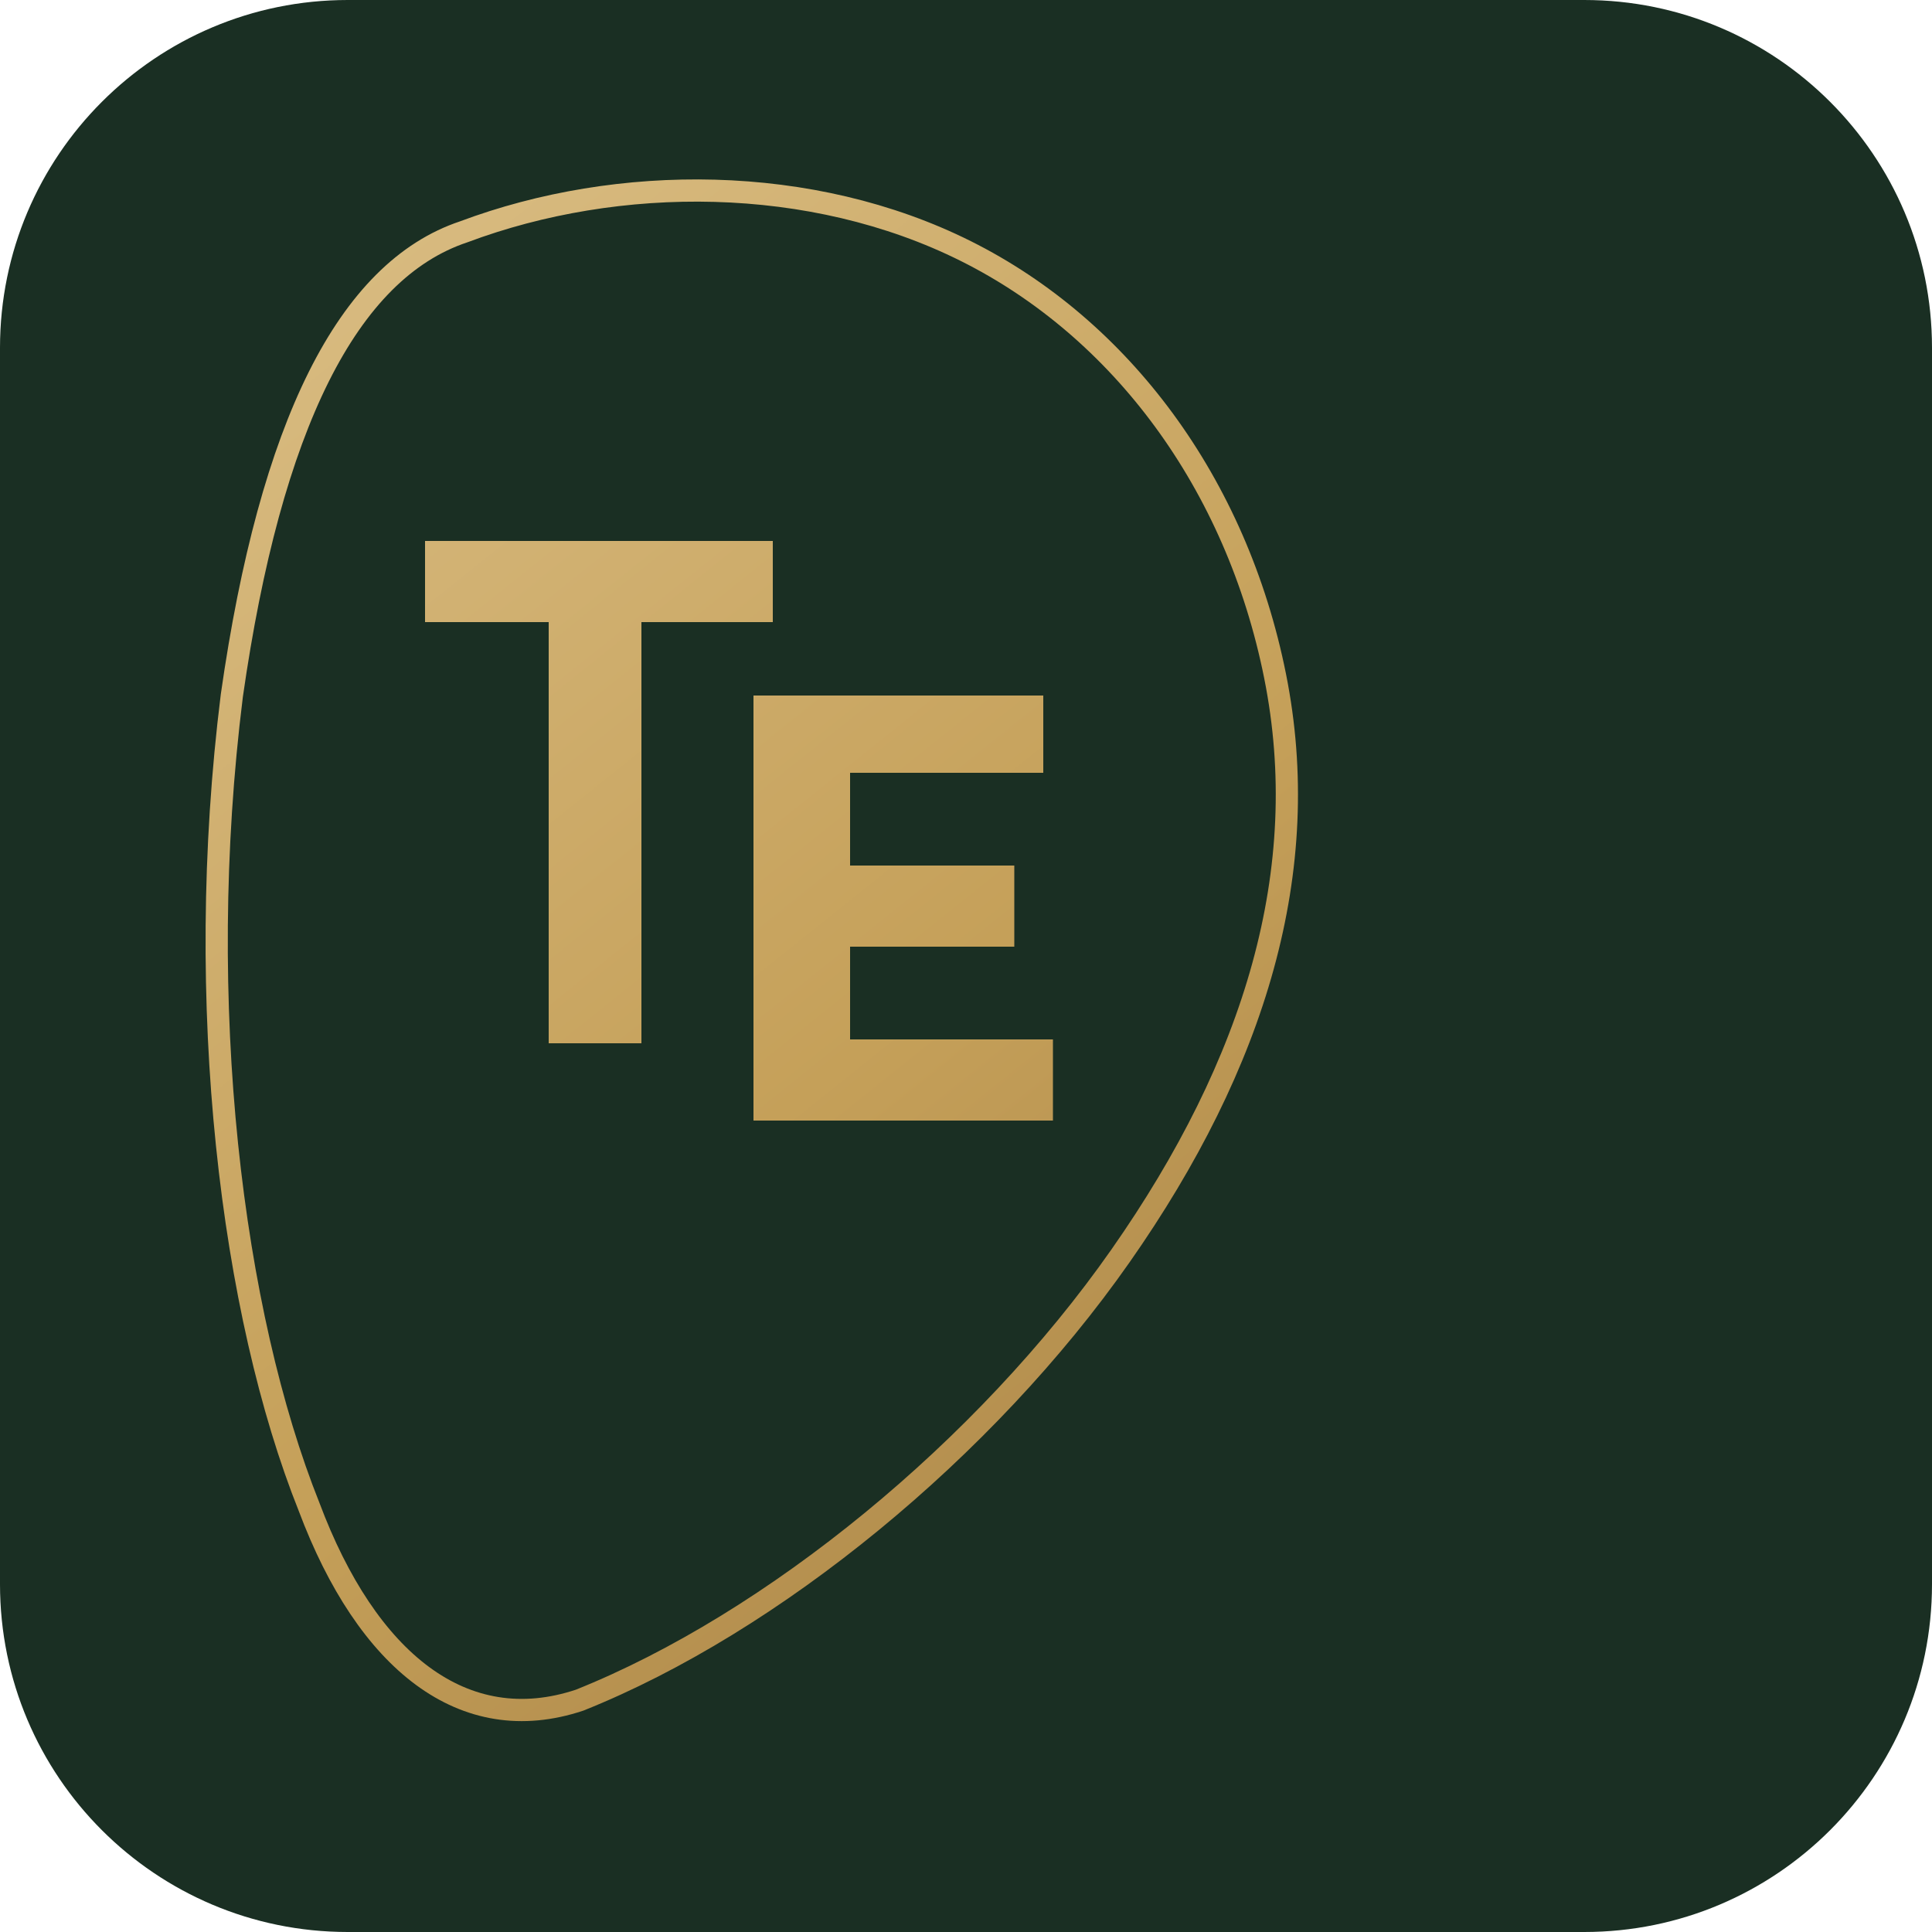
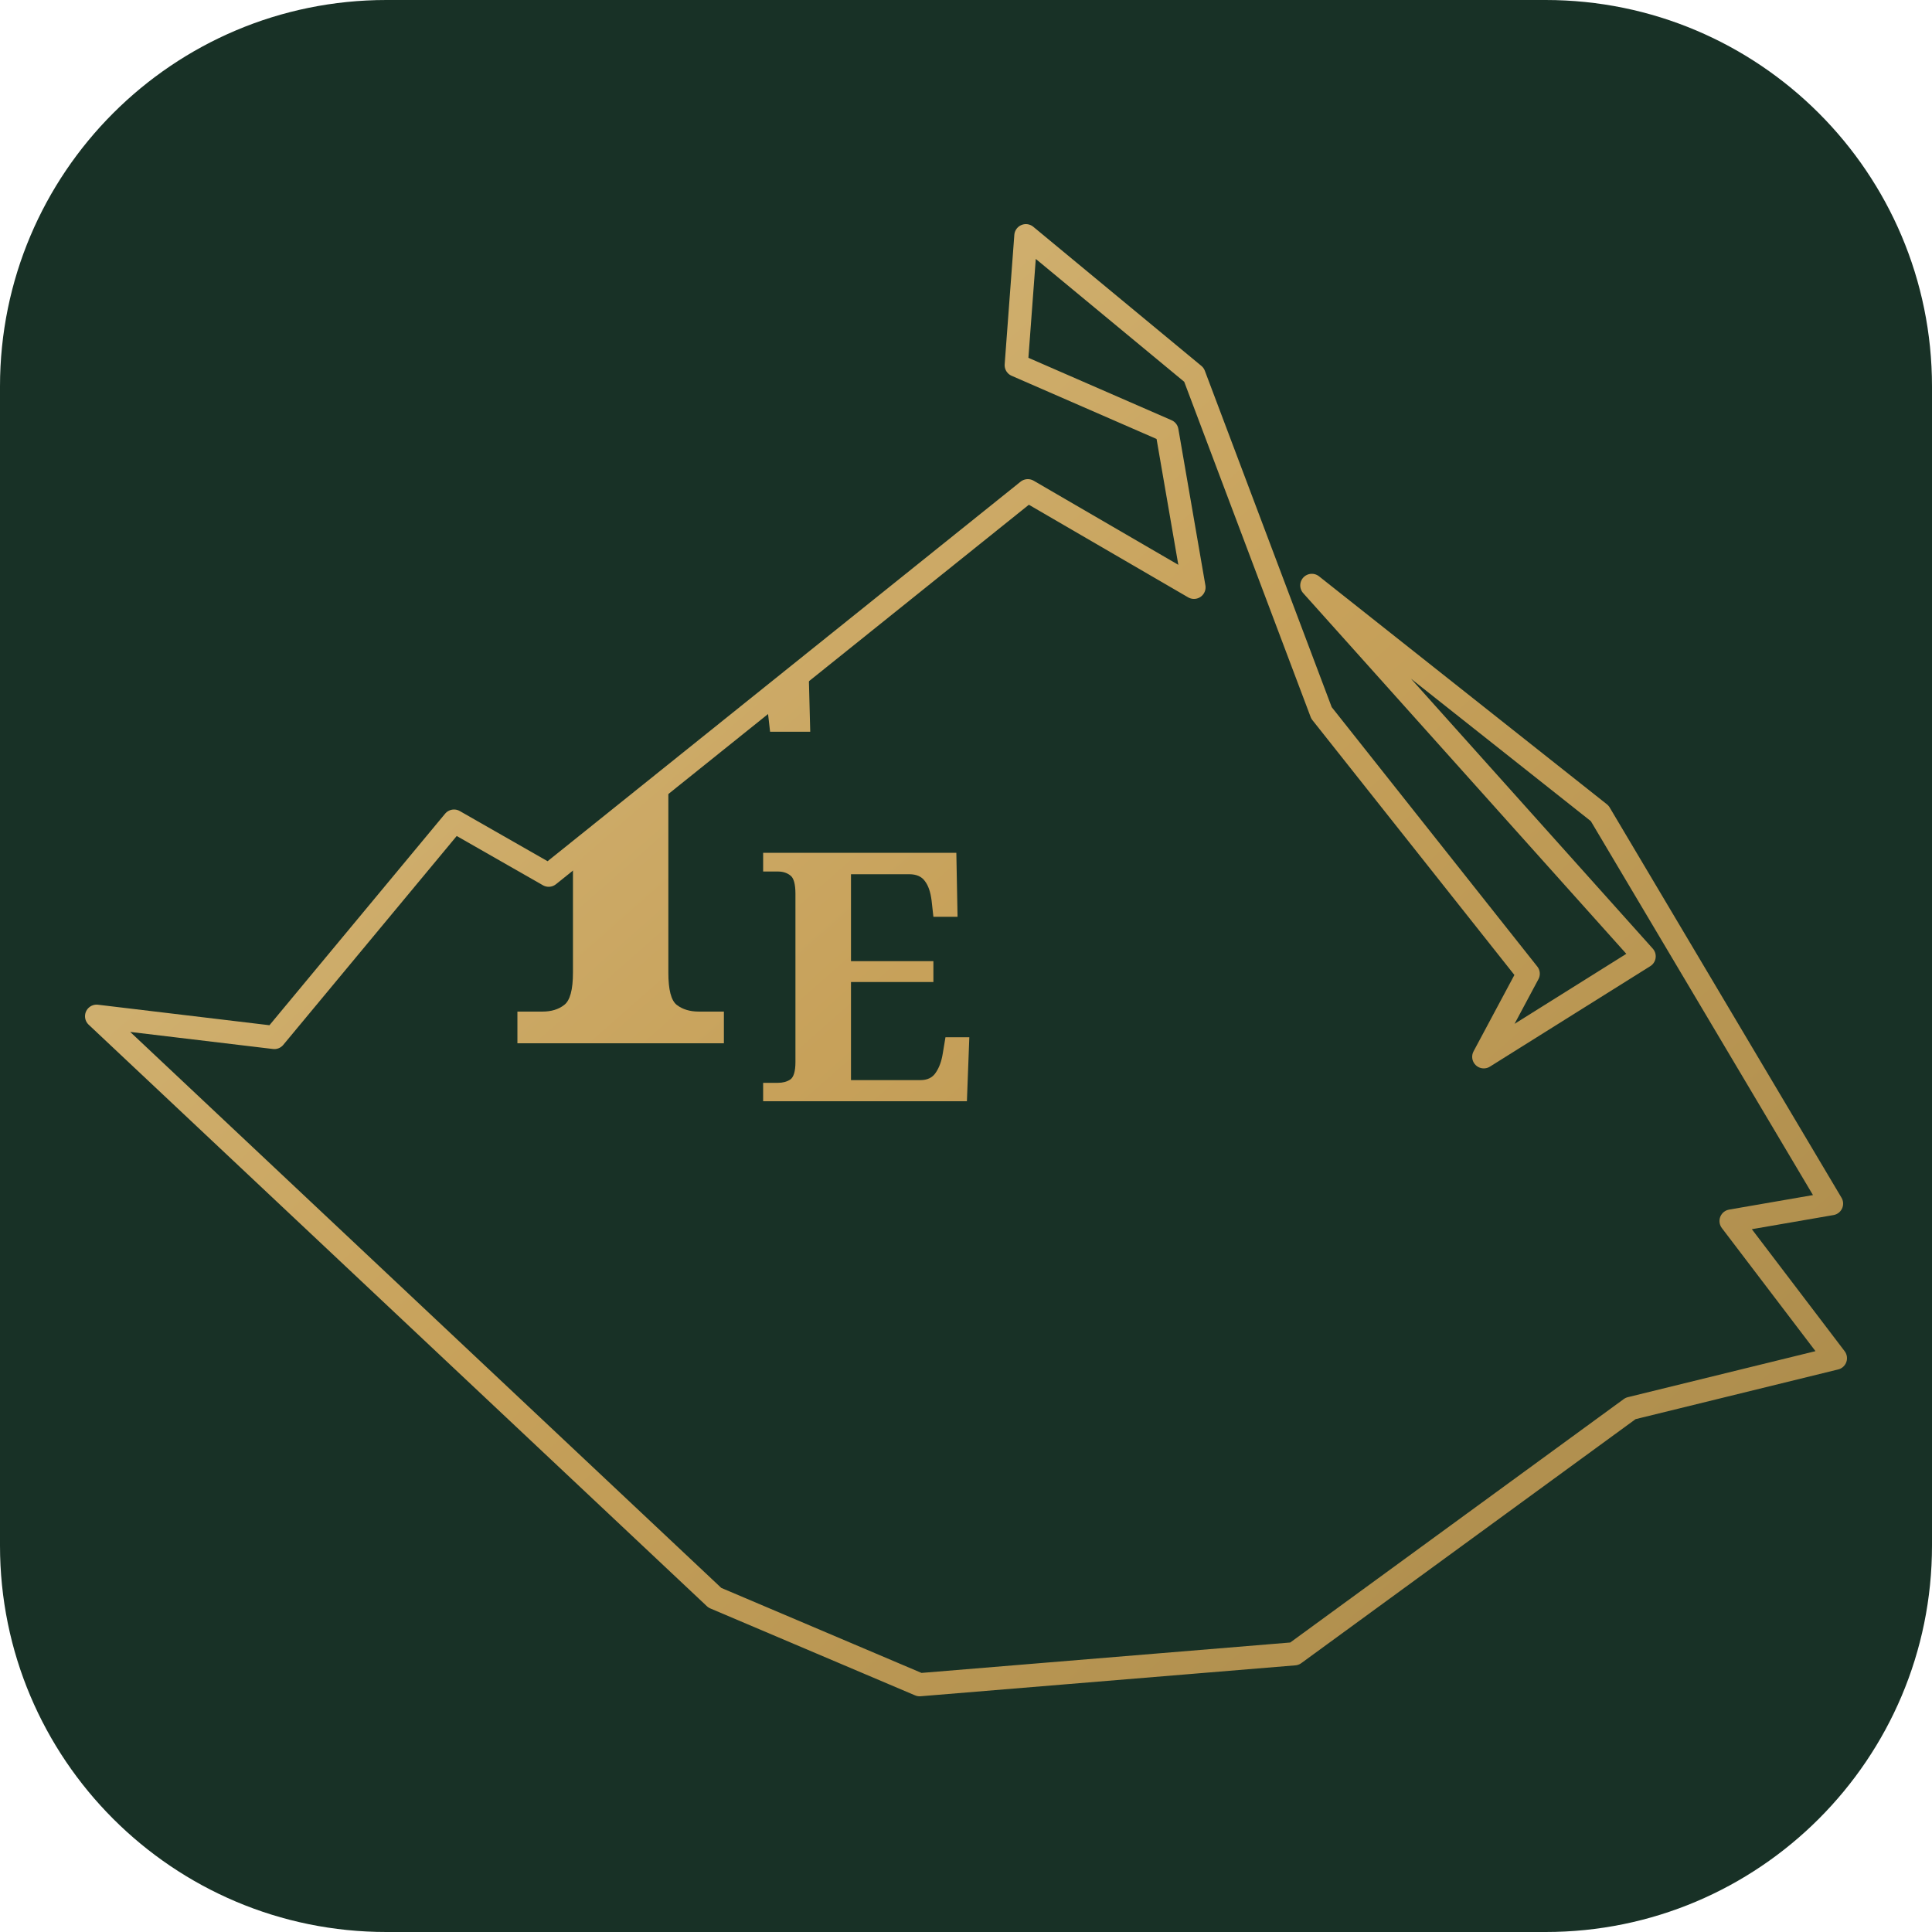
<svg xmlns="http://www.w3.org/2000/svg" viewBox="0 0 100 100" fill="none">
  <defs>
-     <linearGradient id="gold" x1="18" y1="10" x2="82" y2="90" gradientUnits="userSpaceOnUse">
-       <stop offset="0%" stop-color="#D9BC82" />
-       <stop offset="50%" stop-color="#C5A059" />
-       <stop offset="100%" stop-color="#9E7840" />
+     <linearGradient id="gold" x1="14" y1="8" x2="88" y2="92" gradientUnits="userSpaceOnUse">
+       <stop offset="0%" stop-color="#D8BE84" />
+       <stop offset="48%" stop-color="#C7A15A" />
+       <stop offset="100%" stop-color="#A8894A" />
    </linearGradient>
    <clipPath id="rs">
-       <path d="M24 12C32 9 42 9 50 13C58 17 64 25 66 35C68 45 65 55 58 65C51 75 40 84 30 88C24 90 19 86 16 78C12 68 10 52 12 36C14 22 18 14 24 12Z" />
+       <path d="M68.4 36.9 L61.8 19.4 L53.1 12.2 L52.6 18.9 L60.4 22.3 L61.8 30.4 L53.2 25.4 L28.4 45.3 L23.5 42.5 L14.2 53.7 L5 52.6 L37 82.7 L47.6 87.2 L67 85.6 L84.4 72.9 L95 70.3 L89.6 63.2 L94.8 62.3 L82.8 42.1 L67.9 30.3 L85.1 49.5 L76.8 54.7 L79.1 50.4 L68.4 36.9 Z" />
    </clipPath>
  </defs>
-   <rect width="100" height="100" rx="18" fill="#1A2F23" />
-   <path d="M24 12C32 9 42 9 50 13C58 17 64 25 66 35C68 45 65 55 58 65C51 75 40 84 30 88C24 90 19 86 16 78C12 68 10 52 12 36C14 22 18 14 24 12Z" stroke="url(#gold)" stroke-width="1.15" stroke-linejoin="round" fill="none" />
+   <rect width="100" height="100" rx="20" fill="#183126" />
+   <path d="M68.4 36.9 L61.8 19.4 L53.1 12.2 L52.6 18.9 L60.4 22.3 L61.8 30.4 L53.2 25.4 L28.4 45.3 L23.5 42.5 L14.2 53.7 L5 52.6 L37 82.7 L47.6 87.2 L67 85.6 L84.4 72.9 L95 70.3 L89.6 63.2 L94.8 62.3 L82.8 42.1 L67.9 30.3 L85.1 49.5 L76.8 54.7 L79.1 50.4 L68.4 36.9 Z" stroke="url(#gold)" stroke-width="1.2" stroke-linejoin="round" fill="none" />
  <g clip-path="url(#rs)">
-     <path d="M22 28h18v4.2H33.2V54h-4.8V32.2H22V28z" fill="url(#gold)" />
-     <path d="M39 36h15v4H44v4.8h8.5V49H44v4.8h10.5V58H39V36z" fill="url(#gold)" />
+     <text x="22" y="54" fill="url(#gold)" font-family="Georgia, serif" font-size="31" font-weight="600">T</text>
+     <text x="39" y="57" fill="url(#gold)" font-family="Georgia, serif" font-size="18" font-weight="600">E</text>
  </g>
</svg>
